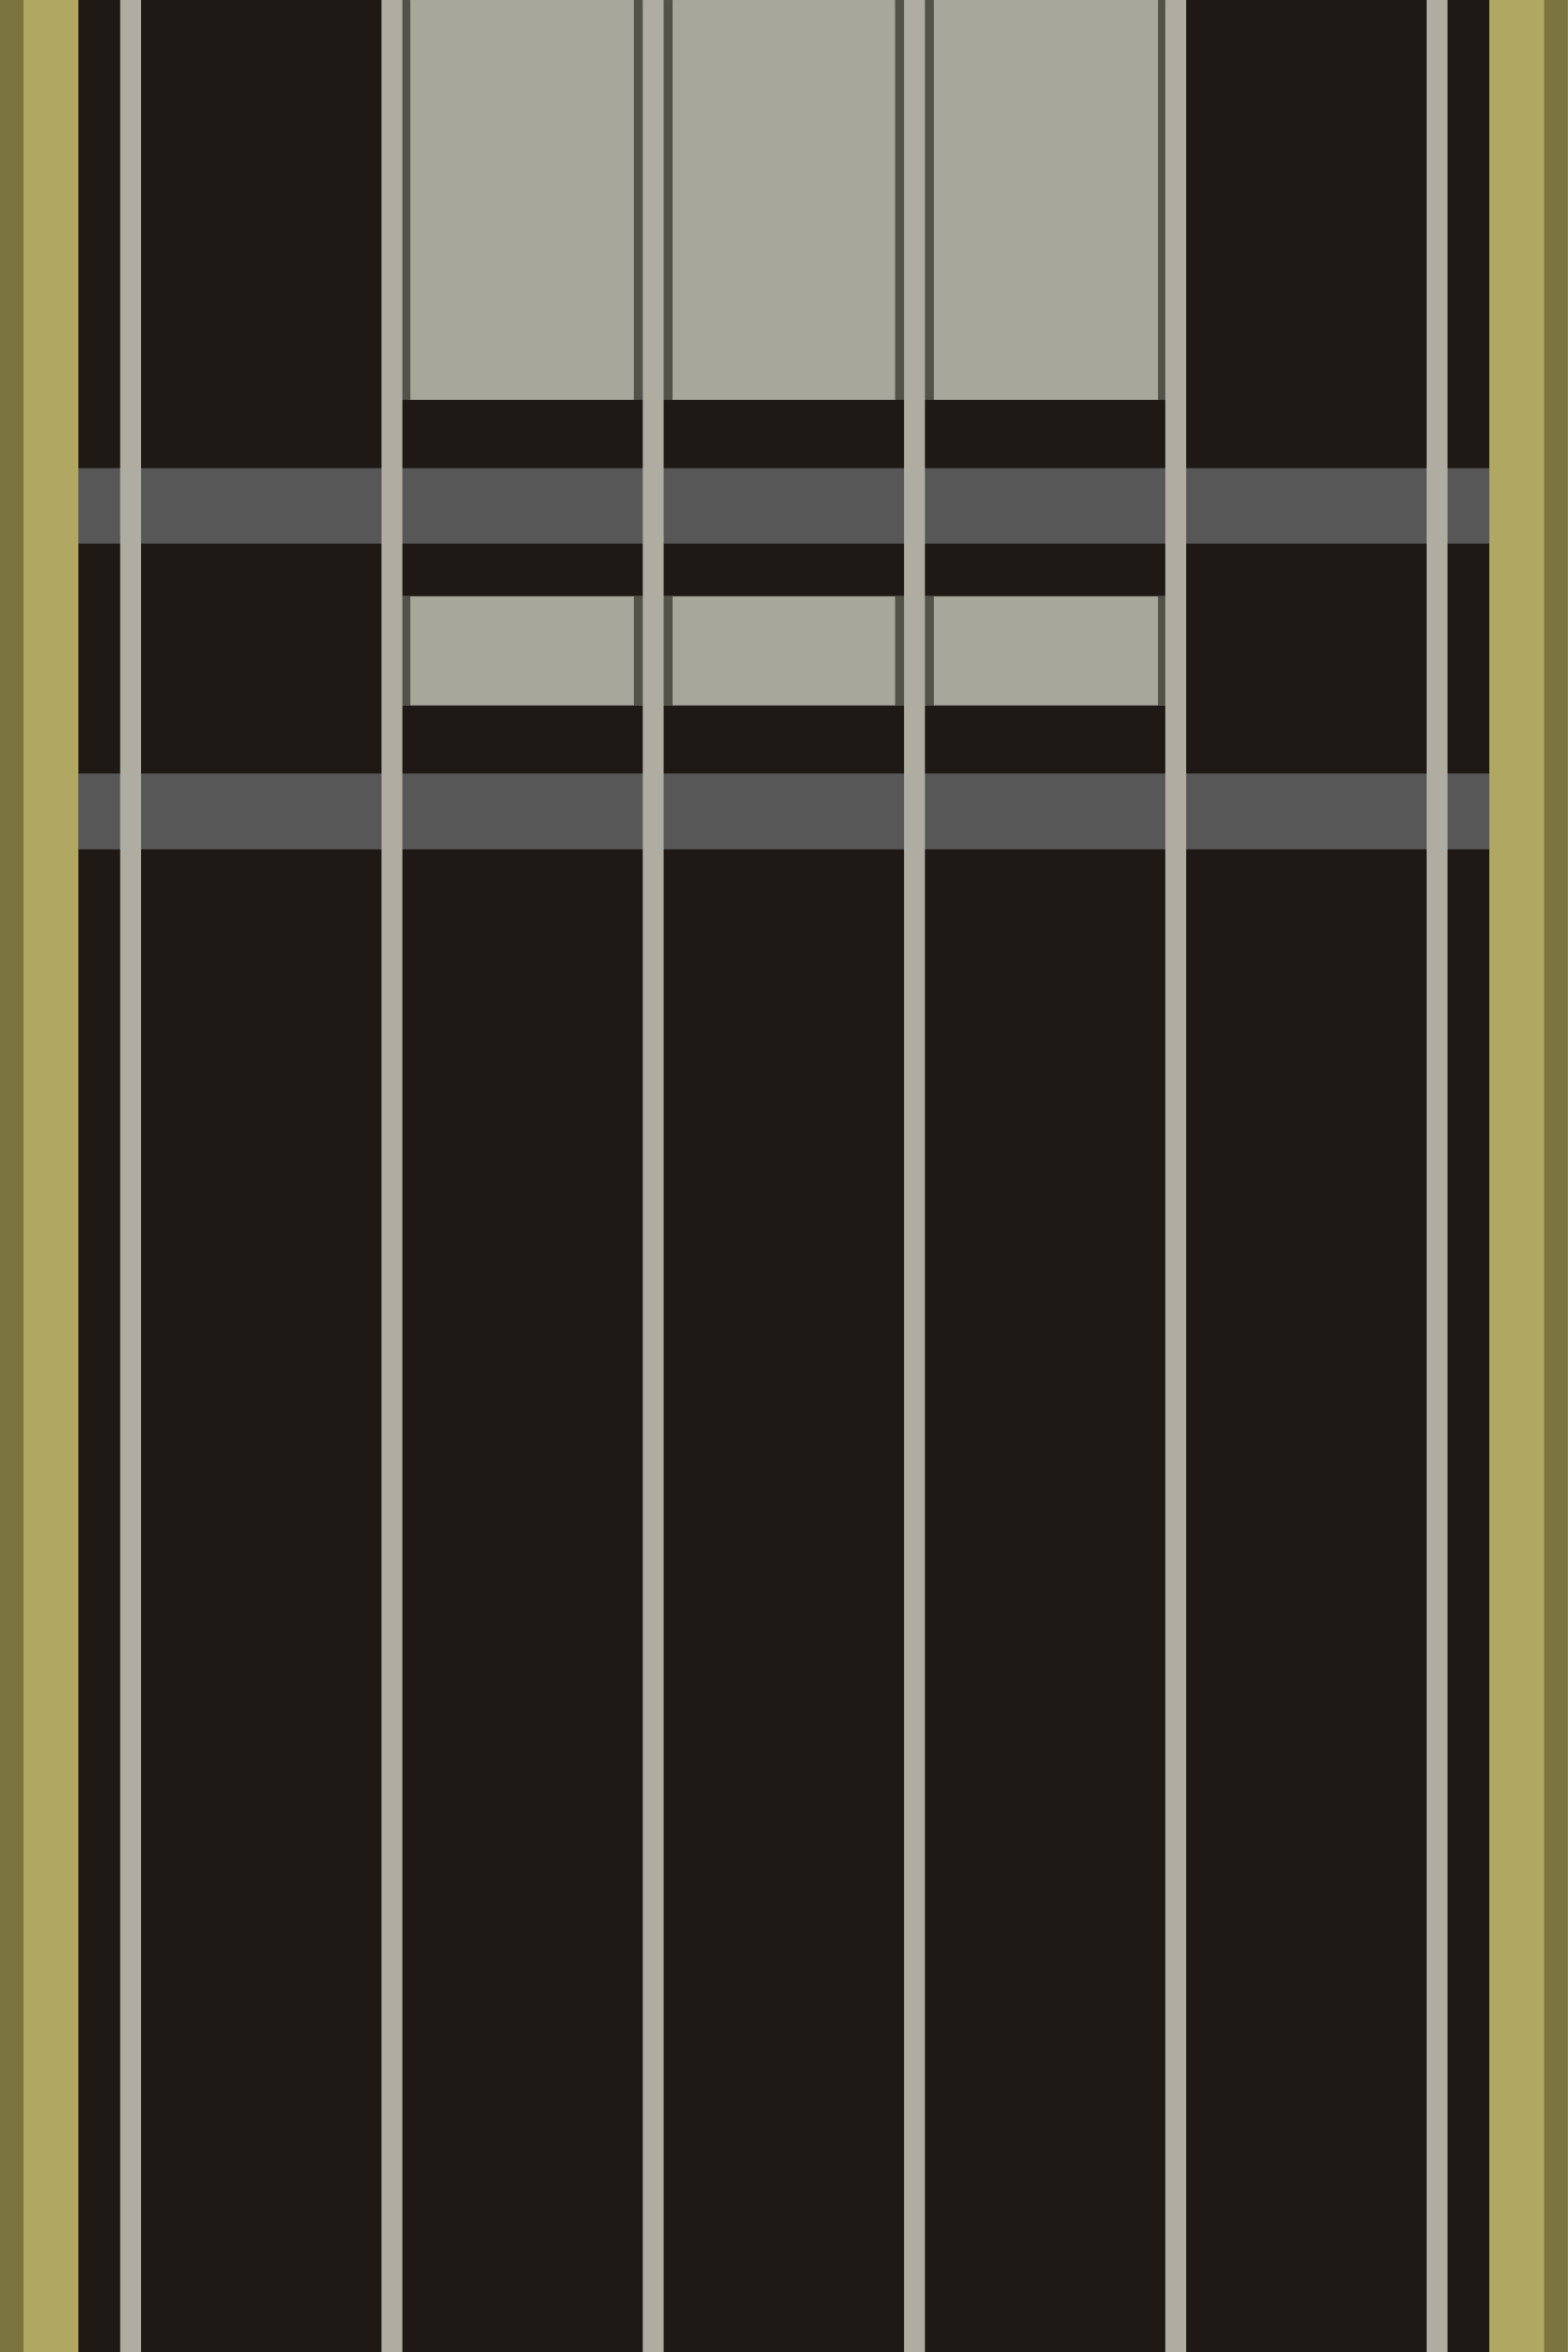
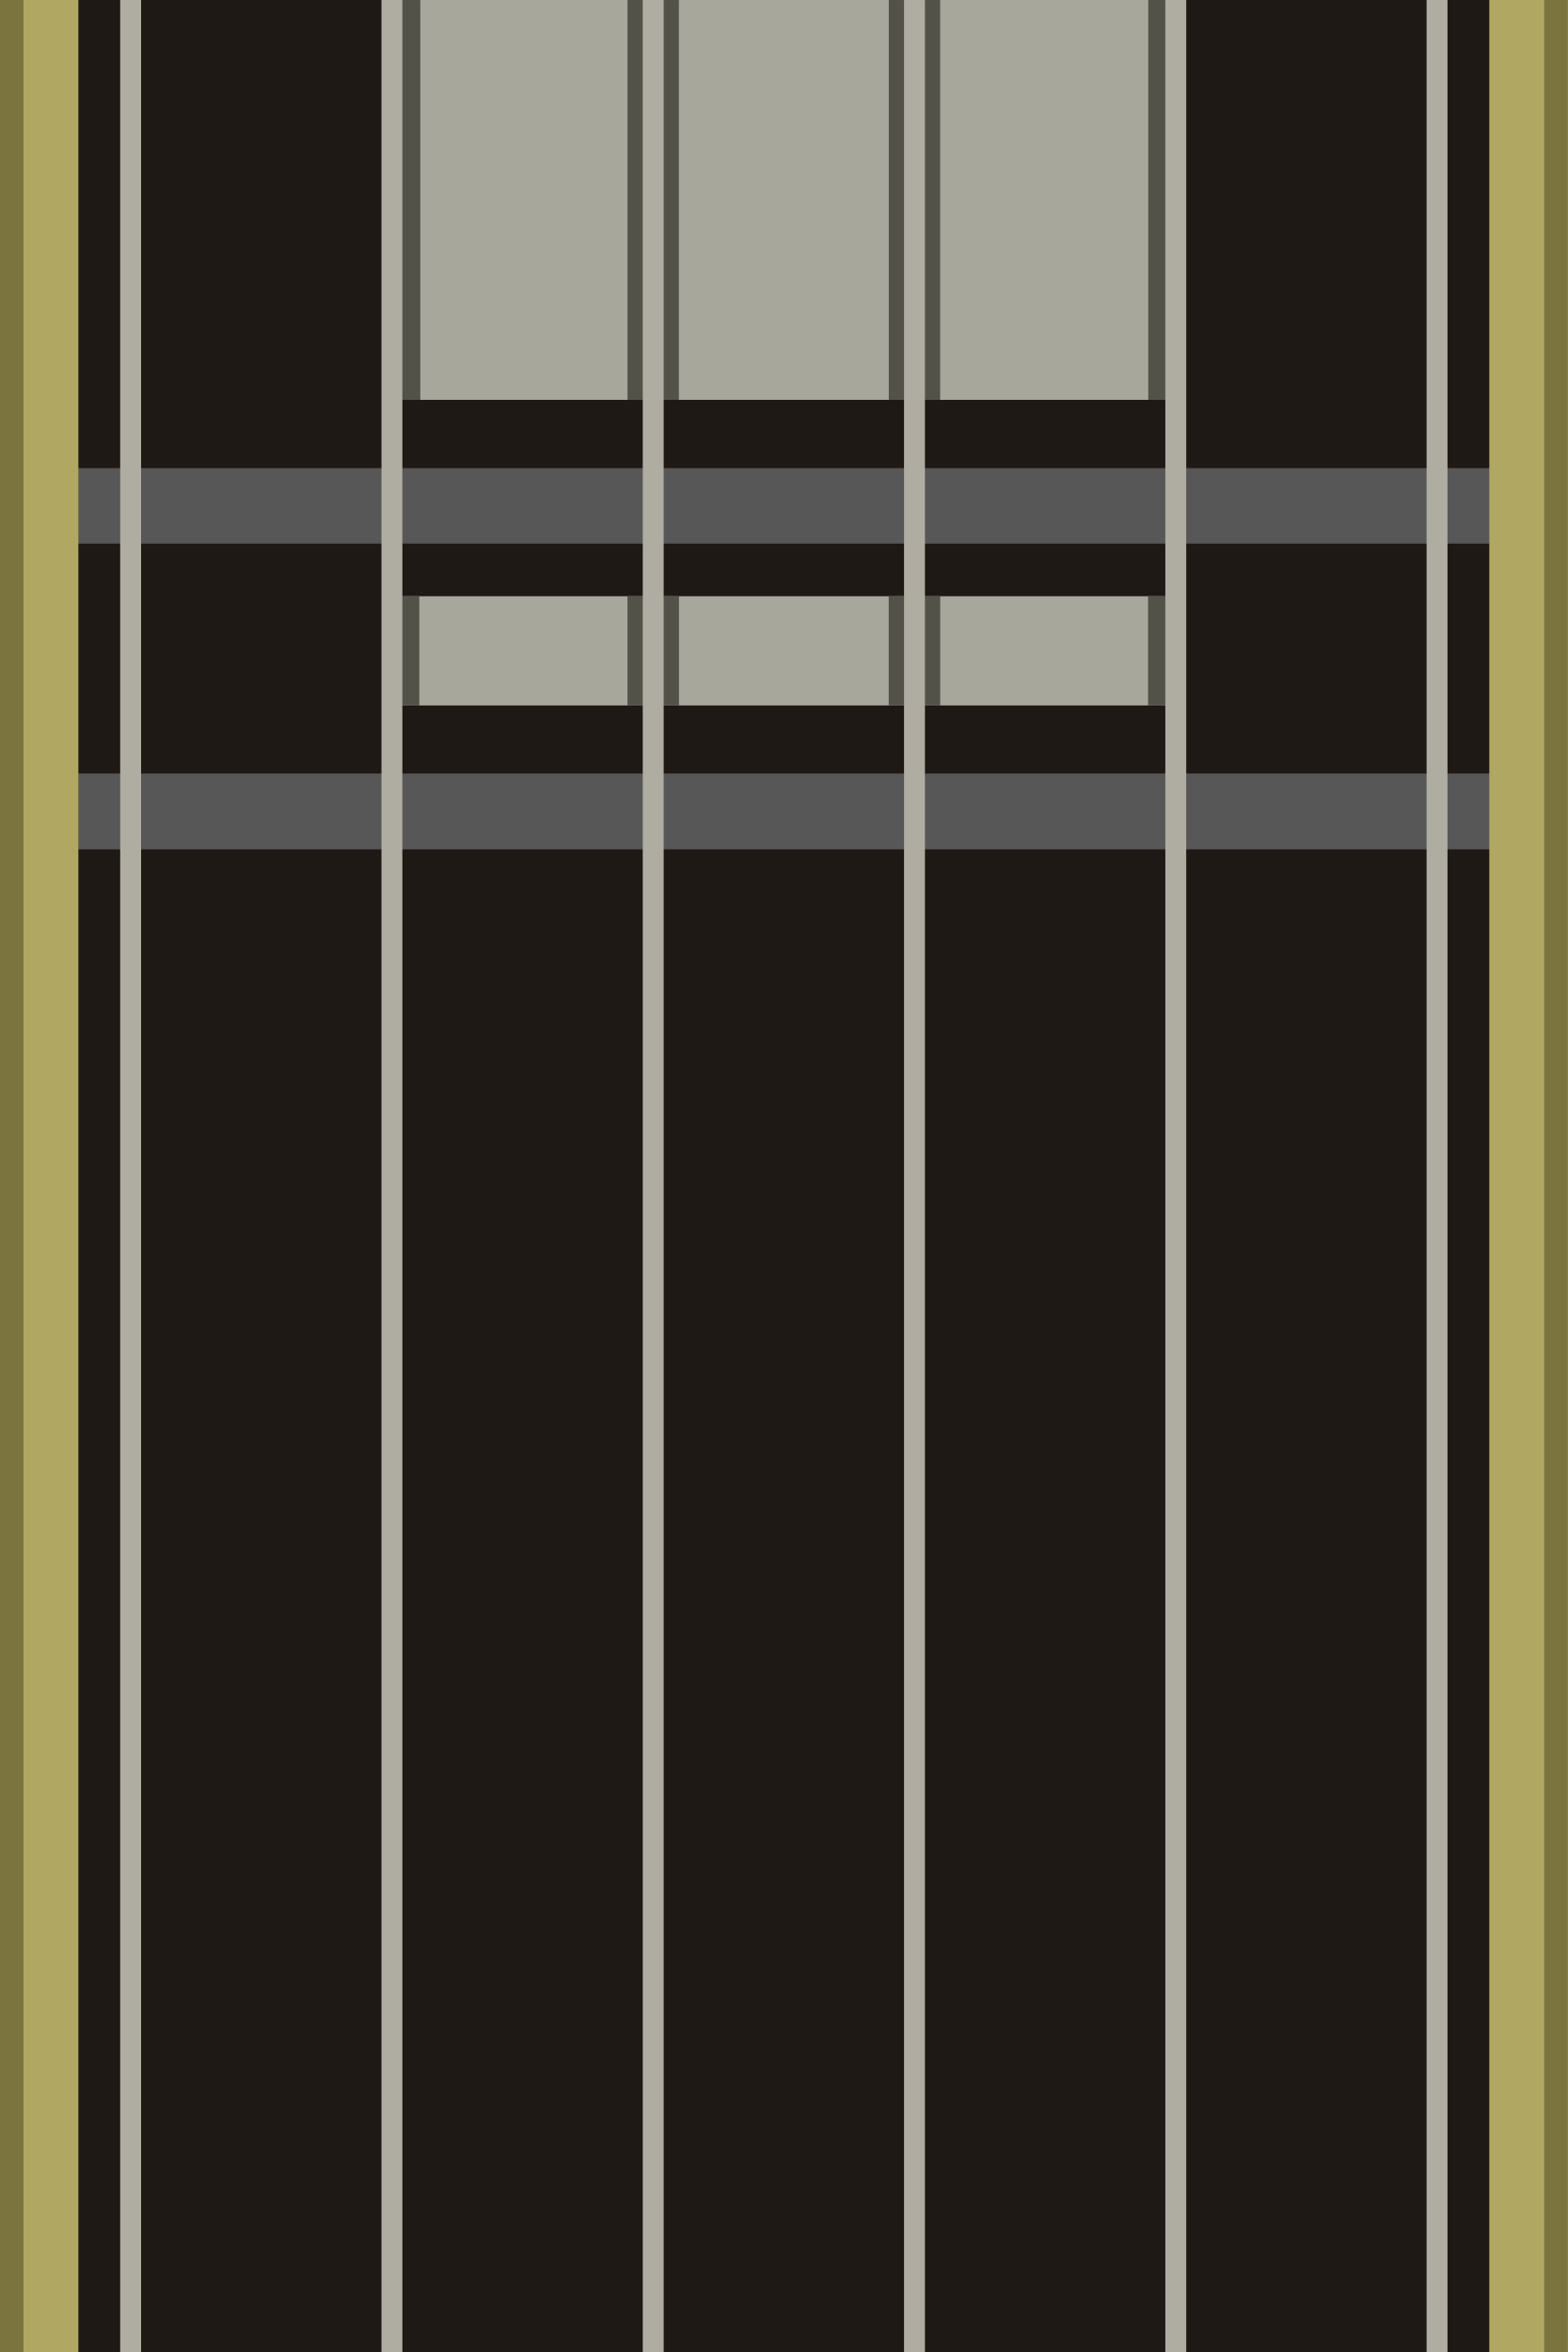
<svg xmlns="http://www.w3.org/2000/svg" preserveAspectRatio="none" width="600" height="900" viewBox="0 0 158.75 238.125" version="1.1" id="svg1" xml:space="preserve">
  <defs id="defs1" />
  <g id="layer1" style="display:inline" transform="translate(0,8.8500979e-5)">
    <rect style="fill:#1e1915;fill-opacity:1;stroke-width:0.206" id="rect6" width="158.75" height="238.125" x="1.0442852e-14" y="-7.4465095e-07" />
    <rect style="display:inline;fill:#575757;fill-opacity:1;stroke-width:0.187" id="rect19-4" width="143.232" height="7.673" x="7.914" y="78.317" />
    <rect style="display:inline;fill:#575757;fill-opacity:1;stroke-width:0.186" id="rect19" width="143.232" height="7.639" x="7.849" y="47.395" />
    <rect style="fill:#afa762;fill-opacity:1;stroke-width:0.268" id="rect2" width="7.938" height="238.125" x="-7.5633944e-16" y="-1.2132568e-06" />
    <rect style="fill:#afa762;fill-opacity:1;stroke-width:0.268" id="rect2-9" width="7.938" height="238.125" x="150.812" y="-5.884487e-07" />
    <rect style="display:inline;fill:#7b743f;fill-opacity:1;stroke-width:0.211" id="rect15" width="2.381" height="238.125" x="0" y="0" />
    <rect style="display:inline;fill:#7b743f;fill-opacity:1;stroke-width:0.211" id="rect15-1" width="2.381" height="238.125" x="156.369" y="2.5781044e-06" />
    <g id="g29" transform="matrix(1,0,0,0.4672686,0,54.86218)" style="display:inline">
      <rect style="display:inline;fill:#a7a79c;fill-opacity:1;stroke-width:0.166" id="rect25" width="79.063" height="23.664" x="39.23" y="11.774" />
-       <rect style="display:inline;fill:#525249;fill-opacity:1;stroke-width:0.156" id="rect26" width="3.925" height="23.664" x="90.642" y="11.774" />
-       <rect style="display:inline;fill:#525249;fill-opacity:1;stroke-width:0.156" id="rect27" width="3.925" height="23.664" x="64.183" y="11.774" />
-       <rect style="display:inline;fill:#525249;fill-opacity:1;stroke-width:0.11" id="rect28" width="1.962" height="23.664" x="39.595" y="11.774" />
-       <rect style="display:inline;fill:#525249;fill-opacity:1;stroke-width:0.111" id="rect29" width="1.98" height="23.664" x="117.263" y="11.774" />
+       <rect style="display:inline;fill:#525249;fill-opacity:1;stroke-width:0.18" id="rect26" width="5.216" height="23.664" x="89.996" y="11.774" />
+       <rect style="display:inline;fill:#525249;fill-opacity:1;stroke-width:0.18" id="rect27" width="5.216" height="23.664" x="63.538" y="11.774" />
+       <rect style="display:inline;fill:#525249;fill-opacity:1;stroke-width:0.135" id="rect28" width="2.967" height="23.664" x="39.494" y="11.774" />
+       <rect style="display:inline;fill:#525249;fill-opacity:1;stroke-width:0.136" id="rect29" width="2.985" height="23.664" x="116.259" y="11.774" />
    </g>
    <g id="g24" transform="matrix(1,0,0,1.710666,0,-20.14086)">
      <rect style="display:inline;fill:#a7a79c;fill-opacity:1;stroke-width:0.166" id="rect20-6" width="79.063" height="23.664" x="39.23" y="11.774" />
-       <rect style="display:inline;fill:#525249;fill-opacity:1;stroke-width:0.156" id="rect21-6-5" width="3.925" height="23.664" x="90.642" y="11.774" />
-       <rect style="display:inline;fill:#525249;fill-opacity:1;stroke-width:0.156" id="rect22" width="3.925" height="23.664" x="64.183" y="11.774" />
-       <rect style="display:inline;fill:#525249;fill-opacity:1;stroke-width:0.11" id="rect23" width="1.962" height="23.664" x="39.595" y="11.774" />
-       <rect style="display:inline;fill:#525249;fill-opacity:1;stroke-width:0.111" id="rect24" width="1.98" height="23.664" x="117.263" y="11.774" />
+       <rect style="display:inline;fill:#525249;fill-opacity:1;stroke-width:0.179" id="rect21-6-5" width="5.203" height="23.664" x="90.002" y="11.774" />
+       <rect style="display:inline;fill:#525249;fill-opacity:1;stroke-width:0.179" id="rect22" width="5.203" height="23.664" x="63.544" y="11.774" />
+       <rect style="display:inline;fill:#525249;fill-opacity:1;stroke-width:0.135" id="rect23" width="2.967" height="23.664" x="39.595" y="11.774" />
+       <rect style="display:inline;fill:#525249;fill-opacity:1;stroke-width:0.135" id="rect24" width="2.967" height="23.664" x="116.277" y="11.774" />
    </g>
    <rect style="fill:#afaca2;fill-opacity:1;stroke-width:0.202" id="rect7" width="2.117" height="238.125" x="12.171" y="-7.4465095e-07" />
    <rect style="fill:#afaca2;fill-opacity:1;stroke-width:0.202" id="rect7-1" width="2.117" height="238.125" x="38.629" y="0" />
    <rect style="fill:#afaca2;fill-opacity:1;stroke-width:0.202" id="rect7-1-1" width="2.117" height="238.125" x="65.088" y="-8.8500979e-05" />
    <rect style="fill:#afaca2;fill-opacity:1;stroke-width:0.202" id="rect7-1-1-8" width="2.117" height="238.125" x="91.546" y="-7.4465095e-07" />
    <rect style="fill:#afaca2;fill-opacity:1;stroke-width:0.202" id="rect7-1-1-7" width="2.117" height="238.125" x="118.004" y="-7.4465095e-07" />
    <rect style="display:inline;fill:#afaca2;fill-opacity:1;stroke-width:0.202" id="rect7-8" width="2.117" height="238.125" x="144.462" y="-7.4465089e-07" />
  </g>
</svg>
